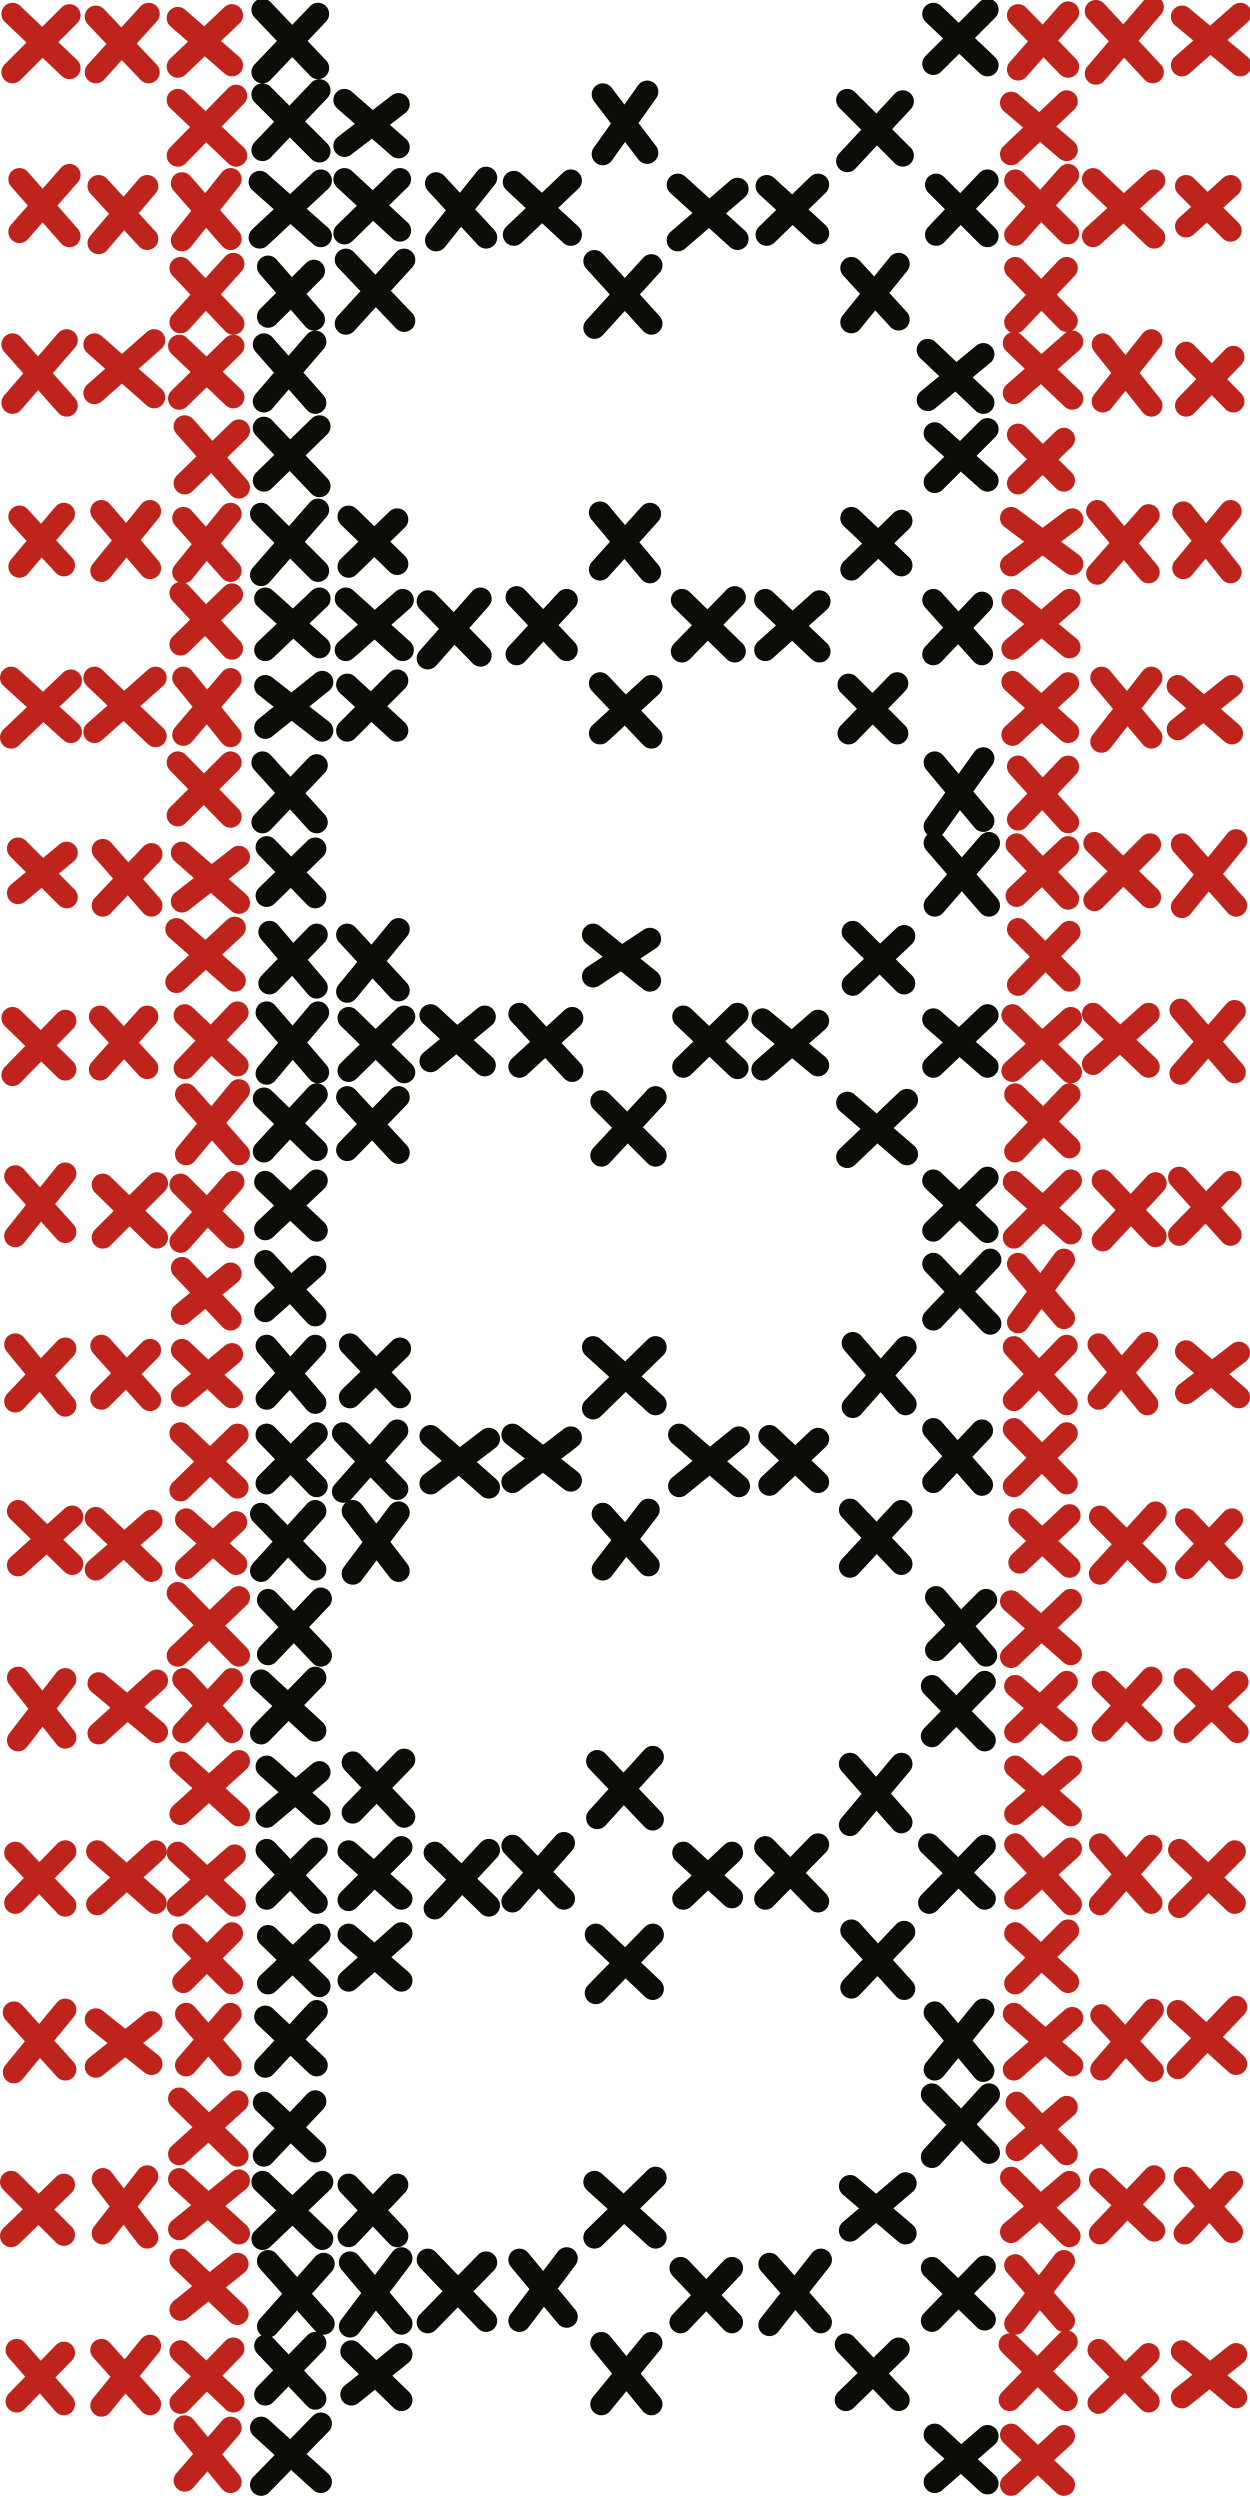
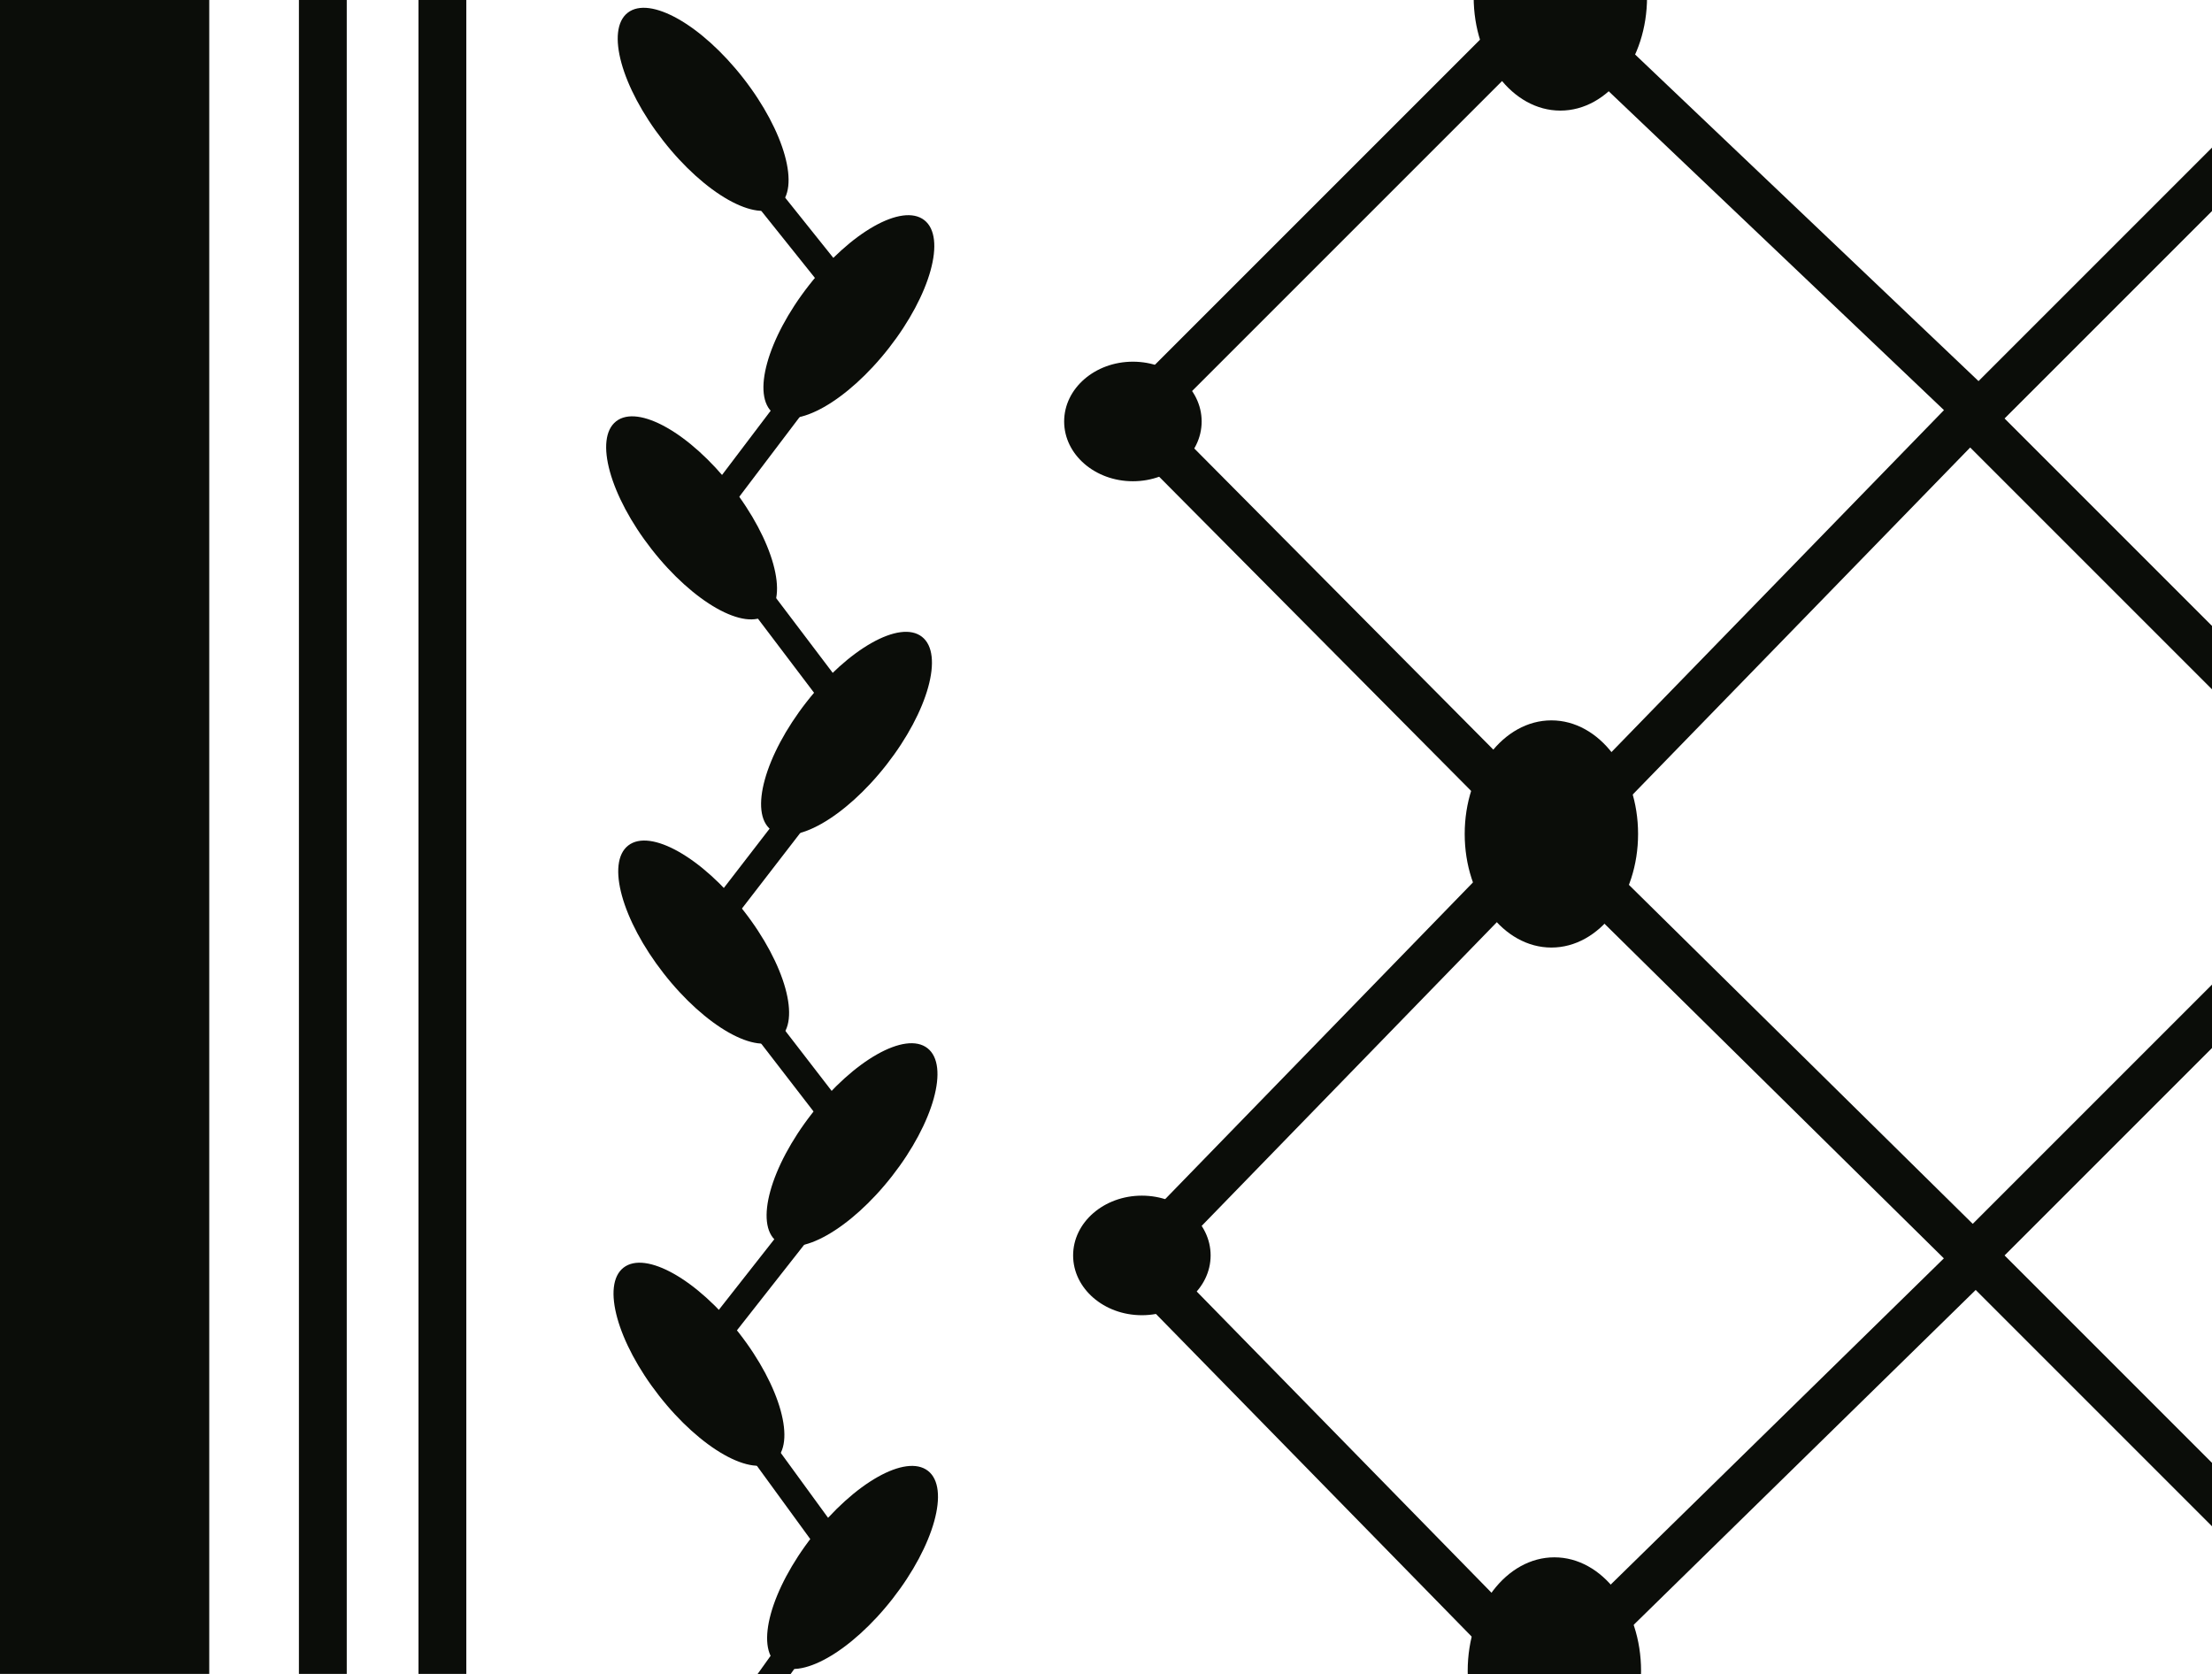
- <svg xmlns="http://www.w3.org/2000/svg" width="90" height="180" viewBox="0 0 90 180">
-   <path d="M0.9 1.0L5.0 4.9M5.0 1.1L0.9 5.2M6.9 1.2L10.7 5.2M10.7 1.0L6.9 5.2M12.8 1.3L16.7 4.7M16.7 1.1L12.8 4.8M73.3 1.1L76.9 4.8M76.9 0.9L73.3 5.0M78.9 0.8L83.0 5.2M83.0 0.5L78.9 5.3M85.1 1.2L89.3 4.7M89.3 1.0L85.1 4.7M12.8 7.2L17.0 11.2M17.0 6.9L12.8 11.2M72.8 7.4L76.8 10.8M76.8 7.3L72.8 11.1M1.4 12.9L5.0 17.0M5.0 12.6L1.4 16.7M7.1 13.4L10.6 17.2M10.6 13.4L7.1 17.5M13.1 13.2L16.6 17.2M16.6 12.9L13.1 17.3M73.1 13.0L76.9 16.8M76.9 12.6L73.1 16.9M78.7 12.9L83.1 17.1M83.1 13.0L78.7 17.0M85.4 13.4L88.6 16.6M88.6 13.4L85.4 16.3M13.0 19.3L16.8 23.3M16.8 19.0L13.0 23.2M73.1 19.3L76.8 23.1M76.8 19.3L73.1 23.2M0.9 24.8L4.8 29.2M4.8 24.5L0.9 29.0M6.8 24.8L11.1 28.6M11.1 24.5L6.8 28.3M12.9 24.9L16.8 28.6M16.8 24.9L12.9 28.7M73.0 24.7L77.2 28.7M77.2 24.6L73.0 28.3M79.4 24.8L82.9 29.2M82.9 24.5L79.4 28.9M85.4 25.4L88.8 28.9M88.8 25.7L85.4 29.2M13.3 30.7L17.2 35.1M17.2 31.0L13.3 34.8M73.3 31.3L76.6 34.6M76.6 31.6L73.3 34.8M1.4 37.2L4.6 40.7M4.6 37.0L1.4 40.8M7.3 36.8L10.8 40.9M10.8 36.8L7.3 41.1M13.2 37.3L16.6 41.1M16.6 37.0L13.2 41.2M72.8 37.3L77.2 40.6M77.2 37.4L72.8 40.7M79.0 36.8L82.7 41.2M82.7 37.1L79.0 41.3M85.2 36.9L88.6 41.2M88.6 36.8L85.2 40.9M13.0 42.7L16.7 46.7M16.7 42.8L13.0 46.4M72.9 43.2L77.0 46.6M77.0 43.2L72.9 46.7M0.8 48.8L5.1 52.7M5.1 49.0L0.8 53.1M6.8 48.8L11.2 53.0M11.2 48.8L6.8 52.7M13.2 48.8L16.6 53.0M16.6 48.9L13.2 52.9M72.9 49.1L76.9 52.7M76.9 49.2L72.9 52.9M79.3 48.8L82.9 53.1M82.9 48.8L79.3 53.4M84.8 49.4L88.7 52.8M88.7 49.4L84.8 52.5M12.8 54.9L16.6 58.8M16.6 54.9L12.8 58.7M73.3 55.2L76.9 59.2M76.9 55.2L73.3 59.0M1.3 61.1L4.8 64.6M4.8 61.4L1.3 64.3M7.4 61.2L10.9 65.2M10.9 61.5L7.4 65.2M13.1 61.4L17.2 65.0M17.2 61.7L13.1 64.9M73.2 60.8L76.9 64.7M76.9 61.0L73.2 64.5M78.8 60.7L82.8 64.6M82.8 60.8L78.8 64.8M85.1 60.8L89.0 65.2M89.0 60.5L85.1 65.3M12.7 66.9L16.9 70.6M16.9 66.8L12.7 70.7M73.3 66.9L77.0 70.6M77.0 67.1L73.3 70.9M0.9 73.3L4.7 77.0M4.7 73.5L0.9 77.4M7.2 73.2L10.6 76.9M10.6 73.2L7.2 77.0M13.3 73.1L17.1 76.7M17.1 72.9L13.3 76.9M72.9 73.1L77.1 77.2M77.1 73.3L72.9 77.1M78.7 73.0L82.7 76.8M82.7 73.0L78.7 76.6M85.0 72.7L88.9 77.2M88.9 72.8L85.0 77.3M13.4 78.8L17.2 83.1M17.2 78.5L13.4 83.1M73.1 78.8L77.0 82.6M77.0 78.8L73.1 82.9M1.1 84.7L4.7 88.7M4.7 84.5L1.1 89.0M7.4 85.3L11.3 89.1M11.3 85.2L7.4 89.1M13.0 85.3L16.8 89.1M16.8 85.1L13.0 89.4M73.0 85.1L77.1 88.8M77.1 85.0L73.0 89.1M79.4 85.0L83.2 89.0M83.2 85.2L79.4 89.3M84.9 84.8L88.6 88.9M88.6 85.1L84.9 88.9M13.1 91.3L16.6 95.0M16.6 91.7L13.1 94.6M73.3 91.0L76.6 94.9M76.6 90.7L73.3 95.2M1.1 96.8L4.7 101.2M4.7 97.1L1.1 100.9M7.3 96.9L10.8 100.8M10.8 97.2L7.3 100.7M13.1 97.2L16.7 100.6M16.7 97.5L13.1 100.5M73.0 97.0L76.8 101.1M76.8 96.9L73.0 100.8M79.1 96.8L82.6 101.1M82.6 96.7L79.1 100.7M85.4 97.3L89.2 100.6M89.2 97.4L85.4 100.3M13.0 103.2L17.1 107.1M17.1 103.3L13.0 107.3M73.0 102.9L76.8 106.8M76.8 103.2L73.0 107.0M1.3 108.8L5.2 112.6M5.2 109.2L1.3 112.7M6.9 109.3L10.9 113.1M10.9 109.5L6.9 113.0M13.4 109.4L17.0 112.6M17.0 109.6L13.4 112.9M73.4 109.4L77.0 112.8M77.0 109.1L73.4 112.5M79.2 109.2L83.2 113.2M83.2 108.9L79.2 113.3M85.4 109.4L88.7 112.9M88.7 109.4L85.4 112.9M12.8 114.7L17.2 119.2M17.2 115.0L12.8 119.2M72.8 115.3L77.1 119.1M77.1 115.2L72.8 119.3M1.3 120.8L4.7 125.1M4.7 120.9L1.3 125.3M7.1 121.2L11.3 124.7M11.3 121.0L7.1 124.8M13.2 120.9L16.7 124.7M16.7 120.9L13.2 124.7M73.1 121.4L76.8 124.6M76.8 121.1L73.1 124.7M79.4 121.1L82.9 124.6M82.9 120.8L79.4 124.6M85.3 120.9L89.1 124.7M89.1 121.1L85.3 124.7M13.0 126.9L17.2 130.7M17.2 126.8L13.0 130.6M73.1 127.2L77.1 130.7M77.1 127.2L73.1 130.6M1.1 133.4L4.7 137.2M4.7 133.3L1.1 137.0M7.0 133.3L11.2 137.0M11.2 133.3L7.0 137.1M12.8 133.4L16.9 137.2M16.9 133.6L12.8 137.2M73.1 132.8L77.1 137.1M77.1 133.1L73.1 136.7M79.2 132.8L82.9 137.0M82.9 132.9L79.2 137.1M84.9 133.2L88.9 137.0M88.9 133.3L84.9 137.3M13.2 139.3L16.7 142.8M16.7 139.2L13.2 142.7M73.1 139.2L76.9 142.7M76.9 139.0L73.1 142.8M1.0 144.9L4.7 149.0M4.7 144.7L1.0 149.2M6.9 145.4L10.9 148.6M10.9 145.6L6.9 148.8M13.4 145.0L16.6 148.7M16.6 145.0L13.4 148.7M73.0 145.0L77.2 148.7M77.2 145.3L73.0 149.0M79.3 145.1L83.0 149.1M83.0 144.7L79.3 149.0M84.8 144.8L89.0 148.6M89.0 144.5L84.8 148.9M12.9 151.1L17.1 155.2M17.1 151.3L12.9 155.1M73.2 151.4L76.8 155.1M76.8 151.7L73.2 154.8M0.8 157.1L4.6 160.9M4.6 157.3L0.8 161.0M7.4 156.9L10.6 161.1M10.6 156.7L7.4 160.8M12.9 156.9L17.2 160.8M17.2 157.0L12.9 160.5M72.8 156.8L77.0 161.0M77.0 157.1L72.8 160.7M79.2 156.9L83.1 160.6M83.1 156.7L79.2 160.8M85.3 156.8L88.7 160.7M88.7 157.1L85.3 160.8M13.0 162.7L17.1 166.6M17.1 163.0L13.0 166.3M73.1 163.1L76.6 167.1M76.6 162.8L73.1 167.3M1.2 169.2L4.6 173.1M4.6 169.4L1.2 172.9M7.3 169.2L10.8 173.1M10.8 168.9L7.3 173.2M13.0 169.3L16.8 172.9M16.8 169.1L13.0 173.0M72.7 168.8L76.8 172.8M76.8 168.6L72.7 172.8M79.1 169.2L82.7 172.9M82.7 169.5L79.1 173.0M85.1 169.3L89.0 172.6M89.0 169.5L85.1 172.6M13.3 174.7L16.6 178.7M16.6 174.8L13.3 178.6M72.8 175.3L76.6 178.9M76.6 175.4L72.8 178.9" stroke="#BE231C" stroke-width="1.6" stroke-linecap="round" fill="none" />
-   <path d="M18.9 0.7L22.9 4.9M22.9 1.0L18.9 5.2M67.2 1.0L71.1 4.7M71.1 0.7L67.2 4.6M18.9 6.8L23.0 10.9M23.0 6.5L18.9 10.8M24.8 7.2L28.7 10.6M28.7 7.5L24.8 10.5M43.4 6.8L46.6 11.0M46.6 6.6L43.4 11.1M61.0 7.2L65.0 11.2M65.0 7.3L61.0 11.6M18.7 13.1L23.1 17.0M23.1 13.0L18.7 17.1M24.8 12.9L28.8 16.6M28.8 12.9L24.8 16.8M31.4 13.2L35.0 17.1M35.0 12.8L31.4 17.3M37.0 13.1L41.1 16.9M41.1 13.0L37.0 16.9M48.8 13.3L53.1 17.2M53.1 13.6L48.8 17.3M55.2 13.4L58.9 16.8M58.9 13.3L55.2 16.9M67.4 13.3L71.1 17.0M71.1 13.0L67.4 16.9M19.3 19.2L22.6 23.0M22.6 19.5L19.3 22.8M24.9 18.7L29.1 23.1M29.1 18.7L24.9 23.3M42.8 18.8L46.9 23.3M46.9 19.1L42.8 23.6M61.3 19.3L64.7 23.0M64.7 19.0L61.3 23.2M19.0 24.8L22.7 29.0M22.7 24.6L19.0 28.9M66.8 25.2L70.8 29.0M70.8 25.5L66.8 28.8M19.0 30.8L23.0 35.0M23.0 30.7L19.0 34.6M67.3 31.2L71.1 34.6M71.1 30.9L67.3 34.7M18.8 37.0L22.9 41.1M22.9 36.7L18.8 41.4M25.1 37.2L28.6 40.6M28.6 37.4L25.1 40.8M43.2 36.9L46.8 41.2M46.8 37.0L43.2 41.0M61.3 37.3L64.9 40.7M64.9 37.5L61.3 41.0M19.1 43.1L23.0 46.6M23.0 43.1L19.1 46.8M24.9 43.1L29.0 46.8M29.0 43.2L24.9 46.8M30.8 43.3L34.6 47.2M34.6 43.1L30.8 47.4M37.2 43.0L40.8 46.8M40.8 43.2L37.2 47.1M49.1 43.2L52.9 46.9M52.9 43.0L49.1 46.9M55.1 43.2L59.0 46.9M59.0 43.3L55.1 46.8M67.2 43.2L70.7 47.1M70.7 43.4L67.2 47.1M19.1 49.4L23.2 52.6M23.2 49.1L19.1 52.4M25.0 49.3L28.6 52.6M28.6 49.0L25.0 52.6M43.2 49.2L46.9 53.1M46.9 49.4L43.2 52.8M61.1 49.3L64.6 52.8M64.6 49.2L61.1 52.8M18.9 54.9L22.8 59.2M22.8 55.1L18.9 59.2M67.3 54.9L70.8 59.1M70.8 54.6L67.3 59.5M19.2 61.0L22.7 64.6M22.7 61.1L19.2 64.5M67.3 60.7L71.2 65.2M71.2 60.7L67.3 65.2M19.4 67.1L22.8 71.1M22.8 67.3L19.4 70.8M25.0 67.3L28.7 71.3M28.7 66.9L25.0 71.4M42.7 67.3L46.8 70.6M46.8 67.6L42.7 70.3M61.4 67.1L65.1 70.8M65.1 67.4L61.4 70.9M19.2 72.9L22.9 77.2M22.9 72.9L19.2 77.3M25.1 73.3L29.1 77.2M29.1 73.2L25.1 77.1M31.0 73.1L34.9 76.7M34.9 73.2L31.0 76.4M37.4 73.0L41.2 77.1M41.2 73.3L37.4 76.8M49.2 73.2L53.1 76.9M53.1 73.0L49.2 76.8M54.9 73.4L58.9 76.7M58.9 73.5L54.9 77.0M67.2 73.4L71.1 76.8M71.1 73.1L67.2 76.8M19.0 79.1L22.8 82.8M22.8 78.8L19.0 82.9M25.0 79.0L28.7 83.0M28.7 79.0L25.0 82.8M43.3 79.3L47.2 83.2M47.2 79.0L43.3 83.2M61.0 79.4L65.3 83.1M65.3 79.2L61.0 83.3M19.1 85.1L22.8 88.6M22.8 85.0L19.1 88.5M67.2 85.0L71.1 88.7M71.1 84.8L67.2 88.6M19.1 90.8L22.7 94.7M22.7 91.2L19.1 94.4M67.2 91.0L71.3 95.3M71.3 90.7L67.2 95.0M19.2 96.9L22.7 101.0M22.7 96.9L19.2 100.7M25.2 96.8L28.8 100.6M28.8 97.1L25.2 100.6M42.7 97.0L47.2 101.1M47.2 97.0L42.7 101.4M61.4 96.7L65.2 101.1M65.2 97.0L61.4 101.3M19.2 103.3L22.8 107.0M22.8 103.2L19.2 106.8M24.7 103.2L28.6 107.2M28.6 103.0L24.7 107.4M31.0 103.4L35.2 107.1M35.2 103.6L31.0 106.8M36.9 103.3L41.1 106.6M41.1 103.5L36.9 106.7M48.9 103.3L53.2 107.0M53.2 103.5L48.9 107.0M55.4 103.4L58.9 106.7M58.9 103.6L55.4 106.9M67.2 102.9L70.7 106.9M70.7 103.0L67.2 106.7M18.8 109.0L22.7 113.0M22.7 108.8L18.8 113.1M25.4 108.8L28.7 113.1M28.7 108.9L25.4 113.3M43.4 109.0L46.7 112.7M46.7 108.7L43.4 113.0M61.2 108.7L64.9 112.6M64.9 108.8L61.2 112.8M19.3 115.2L23.1 119.2M23.1 115.1L19.3 119.1M67.4 115.0L71.0 119.2M71.0 115.2L67.4 118.8M18.8 121.0L22.7 124.6M22.7 120.8L18.8 124.8M67.1 121.4L70.9 125.3M70.9 121.1L67.1 125.0M19.2 127.2L23.0 130.6M23.0 127.6L19.2 130.8M25.4 126.9L29.1 130.8M29.1 126.7L25.4 130.5M43.0 126.8L47.0 131.0M47.0 126.5L43.0 130.9M61.2 127.0L64.9 131.2M64.9 127.0L61.2 131.4M19.2 133.2L22.8 137.0M22.8 133.1L19.2 136.7M25.1 133.3L28.9 136.7M28.9 133.0L25.1 136.8M31.3 133.4L35.2 137.2M35.2 133.2L31.3 137.4M36.9 132.9L40.6 136.7M40.6 132.7L36.9 136.9M49.2 133.4L52.7 136.6M52.7 133.4L49.2 136.7M55.1 133.0L58.9 136.9M58.9 132.8L55.1 136.7M66.9 132.8L70.9 136.7M70.9 132.9L66.9 137.0M19.3 139.4L23.0 143.0M23.0 139.3L19.3 142.8M25.1 139.3L28.9 142.6M28.9 139.2L25.1 142.6M42.9 139.3L47.0 143.2M47.0 139.3L42.9 143.5M61.3 139.0L65.1 143.2M65.1 139.1L61.3 143.1M19.1 145.2L22.8 148.7M22.8 144.8L19.1 148.8M67.3 144.9L70.8 149.1M70.8 144.7L67.3 149.0M19.0 151.4L22.7 154.9M22.7 151.3L19.0 155.2M67.1 150.8L71.2 155.0M71.2 150.8L67.1 155.3M18.9 157.1L23.2 161.2M23.2 157.1L18.9 161.2M25.1 157.3L28.6 161.0M28.6 157.3L25.1 161.0M42.8 157.1L47.2 161.1M47.2 156.8L42.8 161.1M61.2 157.4L65.2 160.8M65.2 157.2L61.2 160.6M19.3 162.8L23.3 167.3M23.3 163.0L19.3 167.5M25.2 162.9L28.9 167.3M28.9 162.6L25.2 167.5M30.8 162.7L35.0 167.1M35.0 162.9L30.8 167.2M37.4 162.7L40.8 166.8M40.8 162.6L37.4 167.1M49.0 163.3L52.7 167.2M52.7 163.3L49.0 167.2M55.4 163.0L59.1 167.2M59.1 162.7L55.4 167.4M67.1 163.3L70.9 167.0M70.9 163.2L67.1 167.1M19.1 168.9L22.7 172.7M22.7 168.7L19.1 172.4M25.3 169.3L28.9 172.8M28.9 169.5L25.3 172.4M43.3 168.7L46.9 173.1M46.9 168.7L43.3 173.1M60.9 168.8L64.7 172.8M64.7 169.1L60.9 172.8M18.8 174.8L23.1 178.7M23.1 174.5L18.8 178.9M67.3 175.3L71.1 178.8M71.1 175.4L67.3 178.7" stroke="#0B0D09" stroke-width="1.6" stroke-linecap="round" fill="none" />
+ <svg xmlns="http://www.w3.org/2000/svg" width="74" height="56" viewBox="0 0 74 56">
+   <rect x="0" y="0" width="7" height="56" fill="#0B0D09" />
+   <rect x="10" y="0" width="1.6" height="56" fill="#0B0D09" />
+   <rect x="14" y="0" width="1.6" height="56" fill="#0B0D09" />
+   <path d="M23.2 3.5L28.8 10.5L23.5 17.5L28.8 24.5L23.4 31.5L28.8 38.5L23.3 45.5L28.4 52.5L23.4 59.5" stroke="#0B0D09" stroke-width="0.9" fill="none" />
+   <ellipse cx="23.4" cy="3.7" rx="1.7" ry="4.1" transform="rotate(-38 23.4 3.5)" fill="#0B0D09" />
+   <ellipse cx="28.5" cy="10.7" rx="1.7" ry="4.1" transform="rotate(38 28.6 10.5)" fill="#0B0D09" />
+   <ellipse cx="23.3" cy="17.2" rx="1.7" ry="4.1" transform="rotate(-38 23.4 17.5)" fill="#0B0D09" />
+   <ellipse cx="28.4" cy="24.7" rx="1.7" ry="4.1" transform="rotate(38 28.6 24.5)" fill="#0B0D09" />
+   <ellipse cx="23.5" cy="31.6" rx="1.7" ry="4.1" transform="rotate(-38 23.4 31.5)" fill="#0B0D09" />
+   <ellipse cx="28.4" cy="38.4" rx="1.7" ry="4.1" transform="rotate(38 28.6 38.5)" fill="#0B0D09" />
+   <ellipse cx="23.3" cy="45.6" rx="1.7" ry="4.1" transform="rotate(-38 23.4 45.5)" fill="#0B0D09" />
+   <ellipse cx="28.5" cy="52.5" rx="1.7" ry="4.1" transform="rotate(38 28.6 52.5)" fill="#0B0D09" />
+   <path d="M51.9 -27.9L66.2 -13.8L52.2 0.3L37.8 -14.0ZM66 -14L80 -28M66 -14L80 0M51.8 0.1L66.1 13.7L52.0 28.2L37.9 14.0ZM66 14L80 0M66 14L80 28M51.8 28.0L66.1 42.1L51.7 56.2L38.0 42.2ZM66 42L80 28M66 42L80 56M51.8 56.0L65.8 70.3L52.0 83.8L38.0 70.0ZM66 70L80 56M66 70L80 84" stroke="#0B0D09" stroke-width="1.5" stroke-linejoin="round" fill="none" />
+   <ellipse cx="51.9" cy="-28.1" rx="2.9" ry="3.8" fill="#0B0D09" />
+   <ellipse cx="37.9" cy="-14.0" rx="2.3" ry="2" fill="#0B0D09" />
+   <ellipse cx="52.2" cy="-0.1" rx="2.9" ry="3.8" fill="#0B0D09" />
+   <ellipse cx="37.9" cy="14.1" rx="2.3" ry="2" fill="#0B0D09" />
+   <ellipse cx="51.9" cy="27.9" rx="2.9" ry="3.8" fill="#0B0D09" />
+   <ellipse cx="38.2" cy="42.0" rx="2.3" ry="2" fill="#0B0D09" />
+   <ellipse cx="52.0" cy="55.9" rx="2.9" ry="3.8" fill="#0B0D09" />
+   <ellipse cx="38.1" cy="70.0" rx="2.3" ry="2" fill="#0B0D09" />
</svg>
